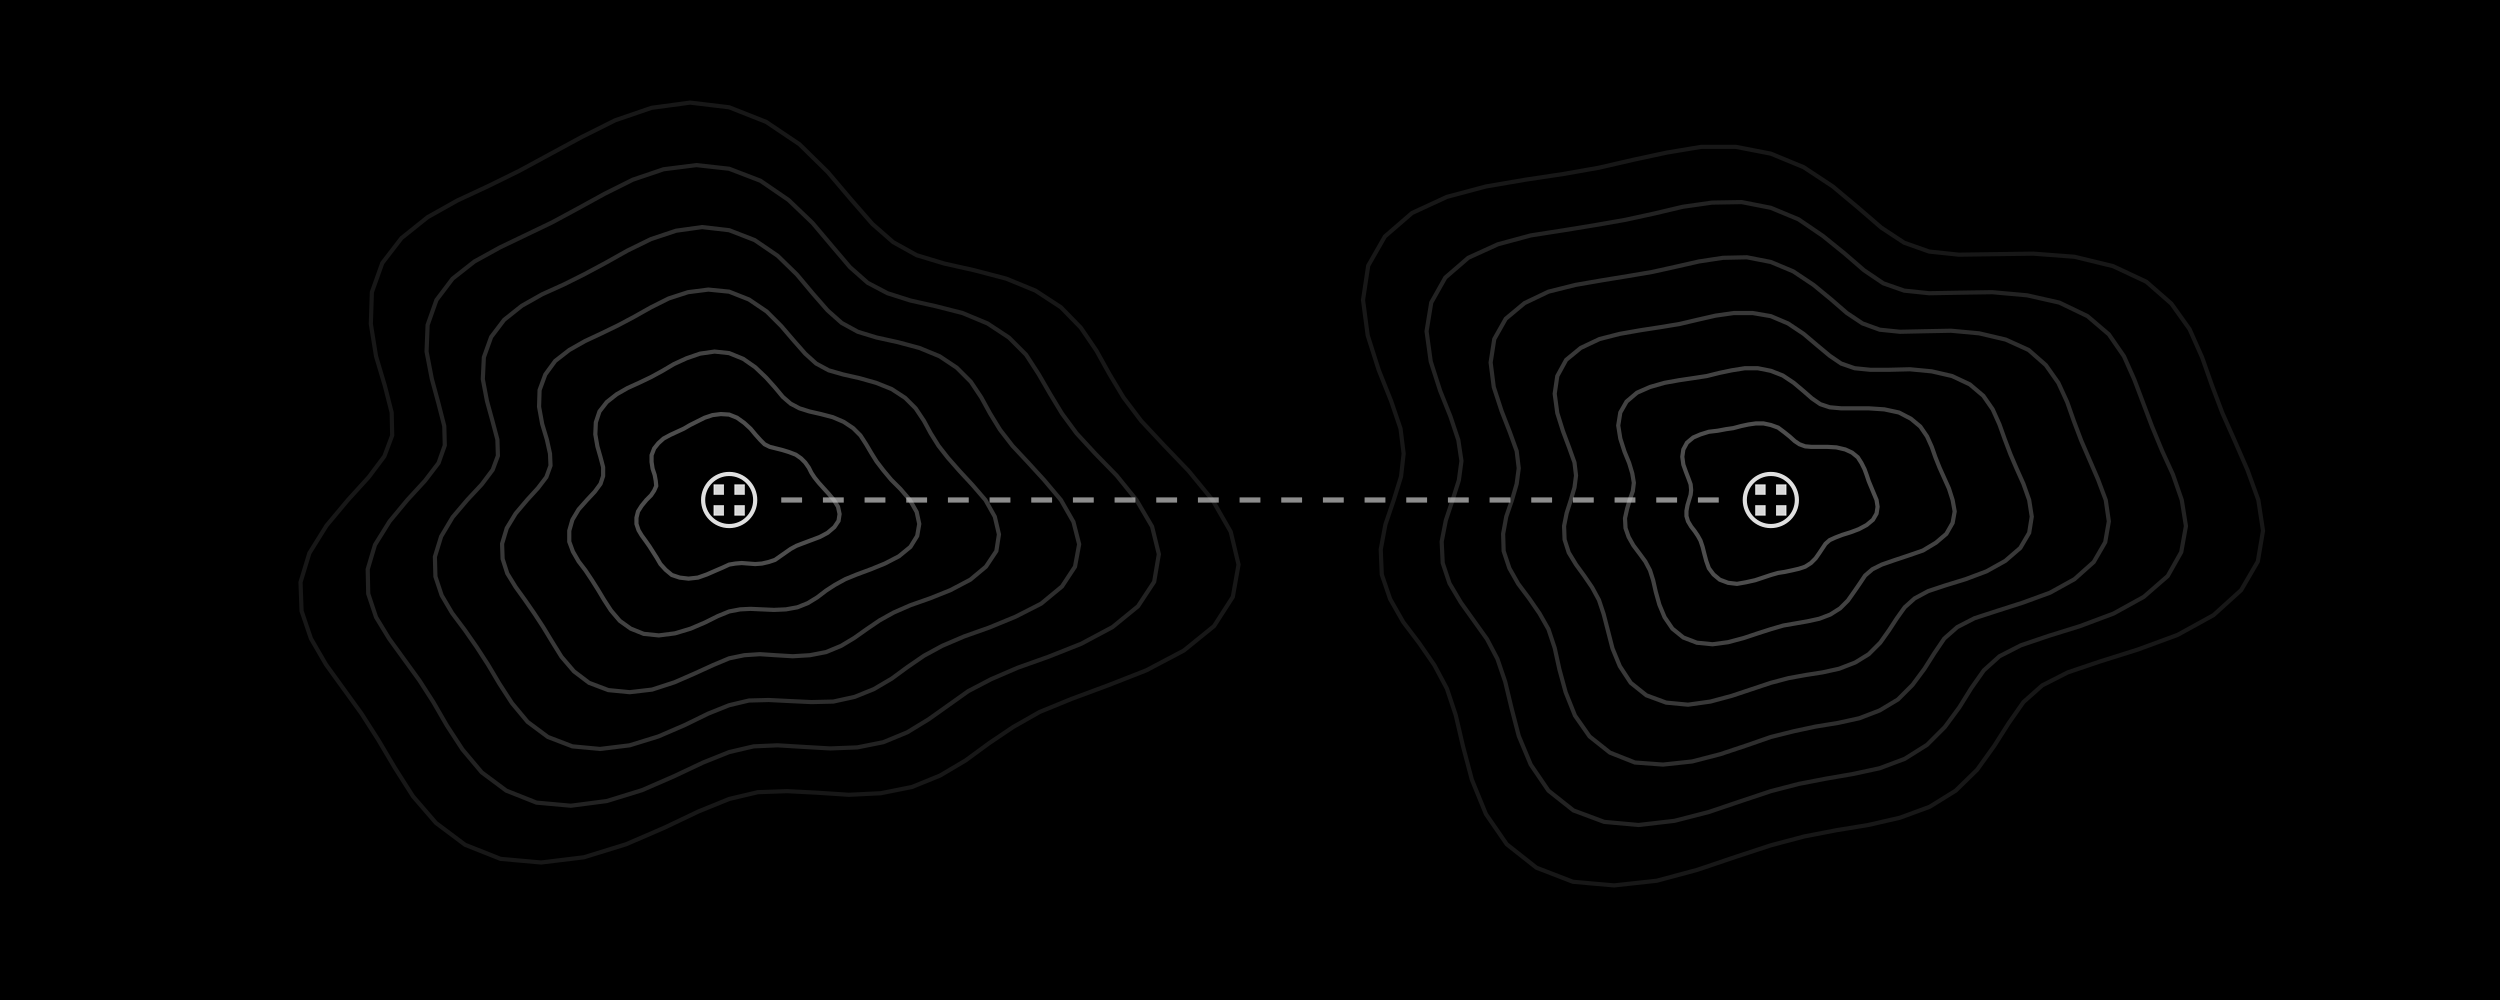
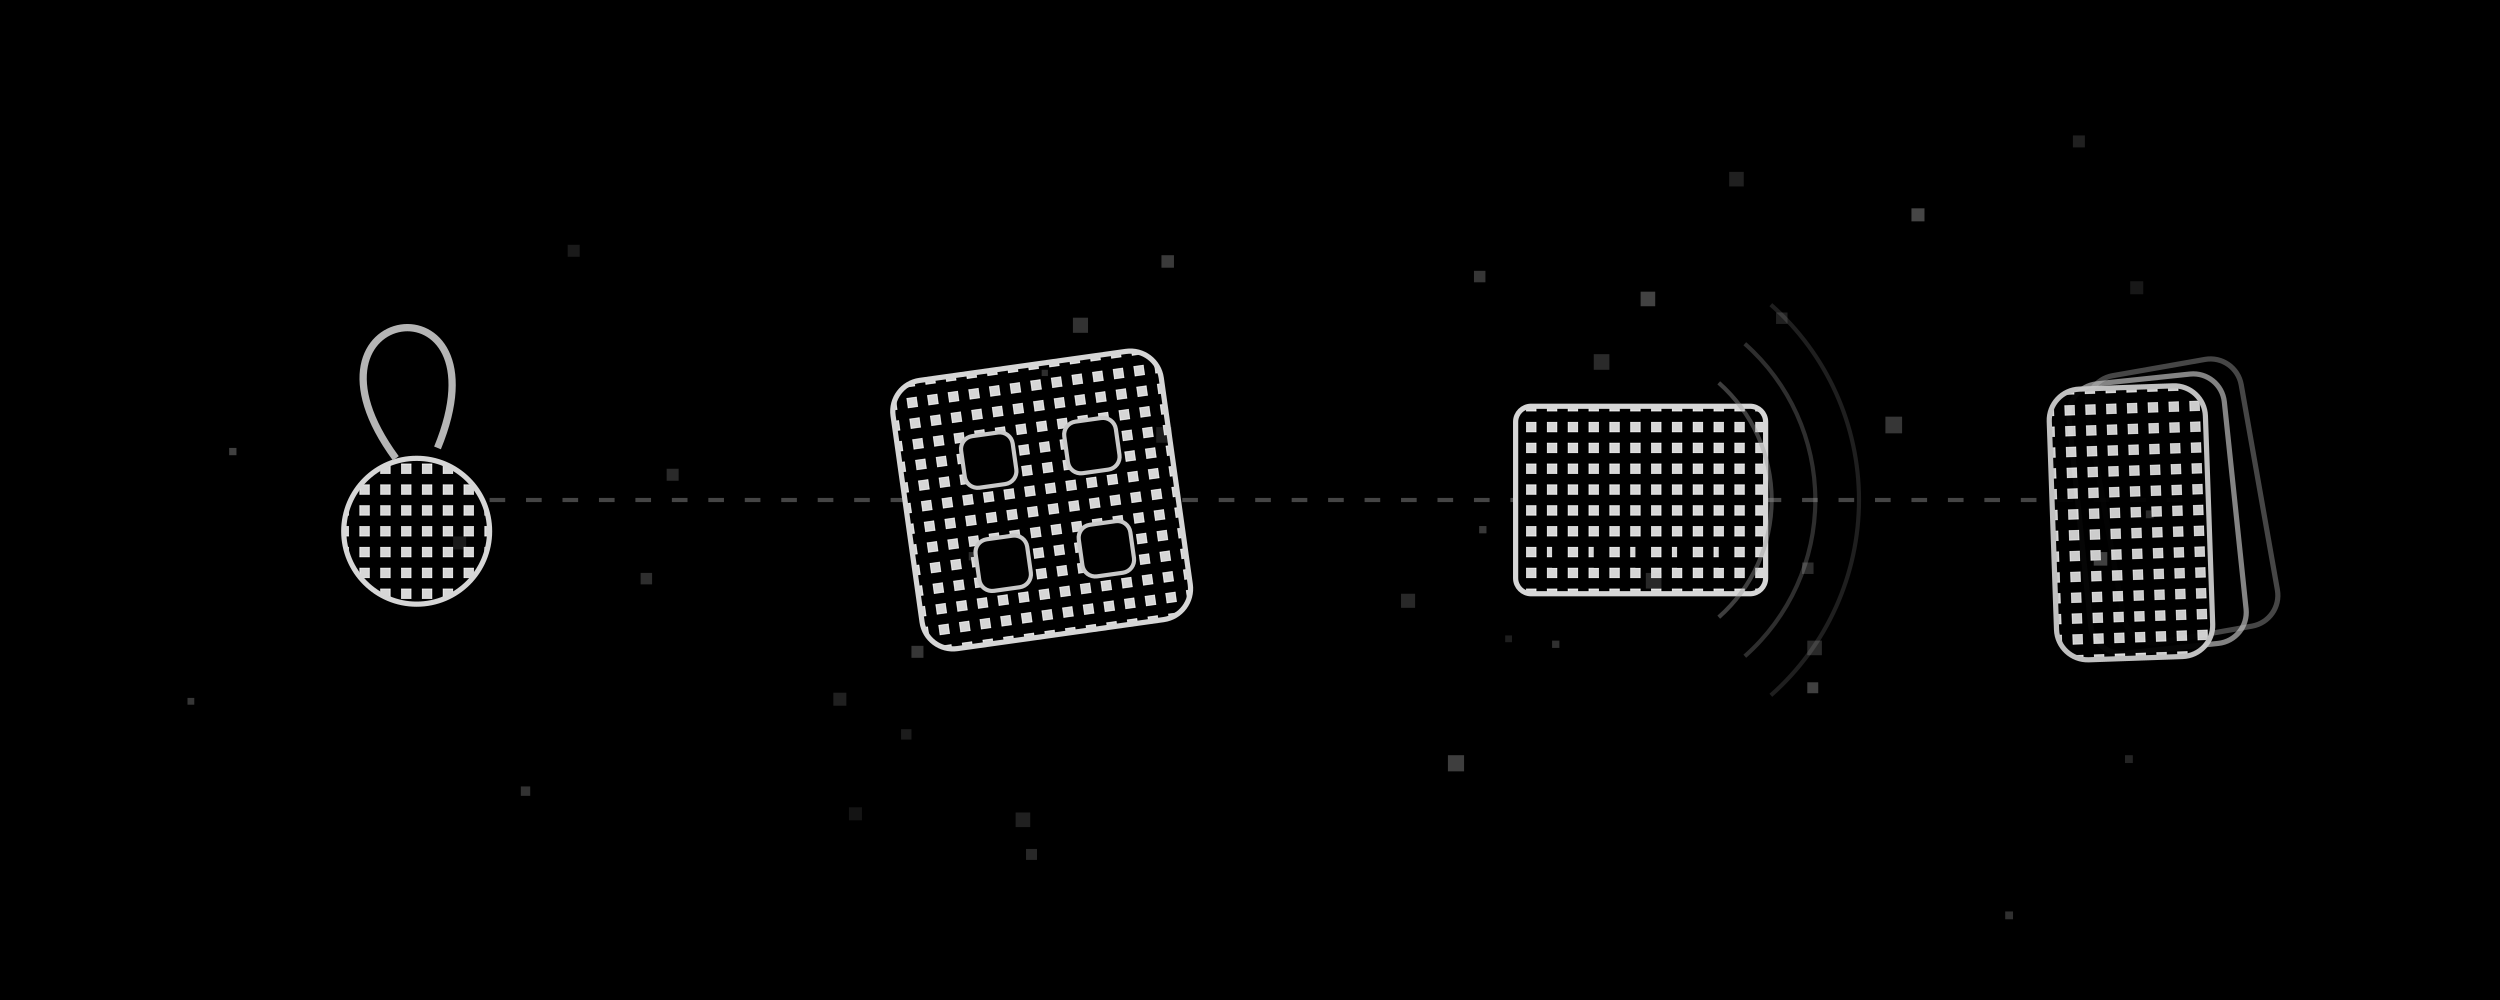
<svg xmlns="http://www.w3.org/2000/svg" width="480" height="192" viewBox="0 0 480 192">
  <defs>
    <pattern id="dh" width="4" height="4" patternUnits="userSpaceOnUse">
      <rect width="4" height="4" fill="#000" />
      <rect x="1" y="1" width="2" height="2" fill="#d6d6d6" />
    </pattern>
  </defs>
  <rect width="480" height="192" fill="#000" />
-   <path d="M160.1 96.0 L160.9 97.3 L161.2 98.7 L161.0 100.0 L160.2 101.2 L158.9 102.3 L157.4 103.1 L155.8 103.7 L154.2 104.3 L152.9 104.8 L151.8 105.4 L150.8 106.1 L149.8 106.8 L148.8 107.5 L147.6 107.9 L146.3 108.2 L145.0 108.3 L143.7 108.2 L142.4 108.1 L141.2 108.2 L140.0 108.4 L138.7 109.0 L137.3 109.6 L135.7 110.3 L134.0 110.9 L132.2 111.1 L130.5 110.9 L129.0 110.4 L127.8 109.4 L126.8 108.3 L126.1 107.1 L125.4 106.0 L124.7 104.9 L124.0 103.9 L123.2 102.8 L122.6 101.8 L122.2 100.6 L122.2 99.4 L122.5 98.2 L123.2 97.1 L124.1 96.0 L125.0 95.1 L125.6 94.2 L126.0 93.3 L125.9 92.3 L125.7 91.2 L125.3 90.0 L125.1 88.7 L125.1 87.4 L125.6 86.1 L126.4 85.1 L127.4 84.2 L128.7 83.5 L130.0 82.9 L131.3 82.3 L132.5 81.6 L133.9 80.9 L135.3 80.2 L136.8 79.7 L138.4 79.5 L140.0 79.6 L141.5 80.2 L142.9 81.2 L144.1 82.3 L145.1 83.5 L146.0 84.5 L146.8 85.3 L147.8 85.8 L149.0 86.1 L150.2 86.4 L151.5 86.8 L152.8 87.3 L153.8 88.0 L154.6 88.8 L155.3 89.8 L155.8 90.8 L156.4 91.7 L157.2 92.7 L158.1 93.7 L159.1 94.8 Z" fill="none" stroke="#9a9a9a" stroke-width="0.8" opacity="0.50" />
-   <path d="M174.7 96.0 L176.0 98.3 L176.5 100.6 L176.1 102.9 L174.8 105.0 L172.6 106.8 L169.9 108.2 L167.2 109.3 L164.5 110.3 L162.3 111.2 L160.3 112.3 L158.6 113.4 L156.9 114.7 L155.1 115.8 L153.1 116.6 L150.9 117.0 L148.6 117.1 L146.3 117.0 L144.1 116.9 L142.1 117.0 L140.0 117.4 L137.8 118.3 L135.4 119.5 L132.6 120.7 L129.6 121.6 L126.5 122.0 L123.6 121.7 L121.1 120.7 L119.0 119.2 L117.3 117.2 L116.0 115.2 L114.8 113.2 L113.6 111.3 L112.4 109.5 L111.1 107.8 L110.0 105.9 L109.3 104.0 L109.3 101.9 L109.9 99.8 L111.1 97.8 L112.7 96.0 L114.2 94.4 L115.3 92.9 L115.8 91.4 L115.8 89.7 L115.3 87.8 L114.7 85.7 L114.3 83.4 L114.4 81.1 L115.1 79.0 L116.5 77.2 L118.4 75.7 L120.5 74.5 L122.7 73.5 L125.0 72.4 L127.2 71.2 L129.4 69.9 L131.8 68.8 L134.4 67.9 L137.2 67.5 L140.0 67.8 L142.7 68.9 L145.0 70.5 L147.1 72.5 L148.8 74.4 L150.3 76.2 L151.8 77.5 L153.5 78.4 L155.4 79.0 L157.6 79.5 L159.9 80.1 L162.0 81.0 L163.8 82.2 L165.2 83.6 L166.3 85.3 L167.3 87.0 L168.3 88.6 L169.6 90.3 L171.1 92.1 L172.9 93.9 Z" fill="none" stroke="#9a9a9a" stroke-width="0.8" opacity="0.43" />
-   <path d="M189.2 96.0 L191.0 99.2 L191.8 102.6 L191.3 105.8 L189.3 108.8 L186.3 111.3 L182.5 113.3 L178.5 114.9 L174.8 116.2 L171.6 117.6 L168.9 119.1 L166.4 120.8 L164.0 122.5 L161.5 124.0 L158.6 125.2 L155.5 125.8 L152.2 126.0 L148.9 125.8 L145.9 125.6 L142.9 125.8 L140.0 126.4 L136.9 127.7 L133.4 129.3 L129.5 131.0 L125.2 132.4 L120.9 132.9 L116.8 132.5 L113.1 131.1 L110.2 128.9 L107.8 126.1 L106.0 123.2 L104.3 120.4 L102.6 117.8 L100.8 115.2 L99.0 112.7 L97.4 110.1 L96.5 107.3 L96.4 104.4 L97.3 101.4 L99.0 98.6 L101.2 96.0 L103.3 93.7 L104.9 91.6 L105.7 89.4 L105.6 87.1 L105.0 84.4 L104.1 81.4 L103.5 78.1 L103.6 74.9 L104.7 71.9 L106.6 69.3 L109.3 67.2 L112.3 65.5 L115.5 64.0 L118.6 62.5 L121.8 60.8 L125.0 59.0 L128.4 57.3 L132.1 56.1 L136.0 55.6 L140.0 56.0 L143.8 57.5 L147.2 59.8 L150.0 62.6 L152.4 65.4 L154.6 67.9 L156.7 69.8 L159.1 71.1 L161.9 71.9 L165.0 72.6 L168.2 73.5 L171.2 74.7 L173.8 76.4 L175.8 78.4 L177.4 80.8 L178.7 83.2 L180.2 85.6 L182.0 87.9 L184.2 90.4 L186.7 93.1 Z" fill="none" stroke="#9a9a9a" stroke-width="0.8" opacity="0.36" />
-   <path d="M203.7 96.0 L206.1 100.2 L207.2 104.5 L206.4 108.8 L203.9 112.6 L199.9 115.9 L195.0 118.4 L189.9 120.5 L185.1 122.2 L180.9 124.0 L177.4 125.9 L174.2 128.1 L171.2 130.3 L167.8 132.3 L164.1 133.8 L160.0 134.7 L155.8 134.8 L151.6 134.6 L147.6 134.4 L143.8 134.5 L140.0 135.4 L136.0 137.0 L131.5 139.2 L126.4 141.4 L120.9 143.1 L115.2 143.8 L109.9 143.3 L105.2 141.5 L101.3 138.6 L98.3 135.0 L95.9 131.3 L93.7 127.6 L91.5 124.2 L89.2 120.9 L86.8 117.7 L84.8 114.3 L83.6 110.7 L83.5 106.9 L84.7 103.0 L86.9 99.3 L89.7 96.0 L92.5 93.0 L94.6 90.2 L95.6 87.5 L95.5 84.4 L94.6 81.0 L93.5 77.0 L92.7 72.8 L92.9 68.6 L94.3 64.7 L96.8 61.4 L100.2 58.7 L104.1 56.5 L108.3 54.6 L112.3 52.6 L116.4 50.4 L120.5 48.1 L125.0 45.9 L129.8 44.3 L134.8 43.6 L140.0 44.2 L144.9 46.1 L149.3 49.1 L153.0 52.7 L156.1 56.4 L158.9 59.6 L161.6 62.0 L164.7 63.7 L168.3 64.8 L172.4 65.7 L176.5 66.8 L180.4 68.4 L183.7 70.6 L186.4 73.3 L188.4 76.3 L190.1 79.4 L192.0 82.5 L194.4 85.6 L197.3 88.7 L200.5 92.2 Z" fill="none" stroke="#9a9a9a" stroke-width="0.8" opacity="0.29" />
-   <path d="M218.2 96.0 L221.2 101.1 L222.5 106.4 L221.6 111.7 L218.5 116.4 L213.6 120.4 L207.6 123.6 L201.3 126.1 L195.4 128.2 L190.3 130.4 L185.9 132.7 L182.1 135.4 L178.3 138.1 L174.2 140.6 L169.6 142.5 L164.6 143.5 L159.4 143.7 L154.2 143.4 L149.3 143.1 L144.7 143.3 L140.0 144.4 L135.0 146.4 L129.5 149.0 L123.3 151.7 L116.5 153.8 L109.6 154.7 L103.0 154.1 L97.2 151.8 L92.5 148.3 L88.8 143.9 L85.8 139.3 L83.2 134.8 L80.5 130.6 L77.6 126.6 L74.7 122.6 L72.2 118.5 L70.7 114.0 L70.6 109.3 L72.0 104.6 L74.8 100.1 L78.2 96.0 L81.6 92.3 L84.2 88.9 L85.4 85.5 L85.3 81.8 L84.2 77.5 L82.9 72.7 L81.9 67.5 L82.1 62.4 L83.8 57.6 L86.9 53.5 L91.1 50.2 L96.0 47.5 L101.0 45.1 L106.0 42.7 L111.0 40.0 L116.1 37.2 L121.5 34.5 L127.4 32.5 L133.7 31.7 L140.0 32.4 L146.0 34.7 L151.4 38.4 L156.0 42.8 L159.8 47.3 L163.2 51.3 L166.6 54.3 L170.4 56.3 L174.8 57.7 L179.7 58.8 L184.8 60.1 L189.6 62.1 L193.7 64.8 L197.0 68.1 L199.4 71.8 L201.6 75.6 L203.9 79.4 L206.7 83.2 L210.3 87.1 L214.4 91.3 Z" fill="none" stroke="#9a9a9a" stroke-width="0.8" opacity="0.22" />
-   <path d="M232.8 96.0 L236.3 102.1 L237.8 108.4 L236.7 114.6 L233.1 120.2 L227.3 124.9 L220.1 128.7 L212.7 131.6 L205.7 134.2 L199.6 136.7 L194.5 139.6 L189.9 142.7 L185.4 146.0 L180.5 148.9 L175.1 151.1 L169.1 152.3 L163.0 152.6 L156.9 152.2 L151.1 151.9 L145.5 152.1 L140.0 153.4 L134.1 155.8 L127.6 158.9 L120.2 162.1 L112.1 164.6 L103.9 165.6 L96.1 164.9 L89.3 162.2 L83.7 158.0 L79.3 152.9 L75.8 147.4 L72.6 142.0 L69.4 137.0 L66.0 132.3 L62.6 127.6 L59.7 122.6 L57.9 117.3 L57.7 111.8 L59.4 106.2 L62.7 100.9 L66.8 96.0 L70.8 91.6 L73.8 87.6 L75.3 83.6 L75.2 79.2 L73.9 74.1 L72.2 68.4 L71.2 62.2 L71.4 56.1 L73.4 50.5 L77.1 45.7 L82.1 41.7 L87.8 38.5 L93.8 35.7 L99.7 32.8 L105.6 29.6 L111.7 26.3 L118.1 23.1 L125.1 20.7 L132.5 19.7 L140.0 20.6 L147.1 23.4 L153.5 27.7 L158.9 33.0 L163.4 38.3 L167.5 43.0 L171.5 46.5 L176.0 49.0 L181.3 50.6 L187.1 51.9 L193.2 53.5 L198.8 55.8 L203.7 59.0 L207.5 62.9 L210.5 67.3 L213.0 71.8 L215.7 76.3 L219.1 80.8 L223.4 85.4 L228.2 90.4 Z" fill="none" stroke="#9a9a9a" stroke-width="0.8" opacity="0.15" />
-   <circle cx="140" cy="96" r="5" fill="url(#dh)" stroke="#e0e0e0" stroke-width="0.8" />
-   <path d="M360.3 96.0 L360.5 97.3 L360.3 98.6 L359.6 99.8 L358.4 100.8 L356.9 101.6 L355.3 102.2 L353.7 102.7 L352.4 103.2 L351.3 103.7 L350.5 104.4 L349.9 105.3 L349.3 106.2 L348.6 107.2 L347.7 108.1 L346.6 108.8 L345.4 109.2 L344.1 109.5 L342.7 109.8 L341.4 110.0 L340.0 110.4 L338.5 110.9 L337.0 111.4 L335.2 111.8 L333.5 112.1 L331.8 111.9 L330.2 111.3 L329.0 110.3 L328.1 109.1 L327.6 107.7 L327.2 106.2 L326.9 105.0 L326.5 103.8 L326.0 102.9 L325.4 102.0 L324.7 101.1 L324.1 100.1 L323.8 99.1 L323.8 98.1 L324.0 97.0 L324.3 96.0 L324.6 95.0 L324.7 94.1 L324.6 93.0 L324.2 91.9 L323.7 90.6 L323.2 89.2 L323.0 87.7 L323.2 86.3 L323.9 85.0 L325.1 84.0 L326.5 83.4 L328.1 82.9 L329.8 82.7 L331.4 82.4 L332.8 82.2 L334.3 81.8 L335.7 81.5 L337.1 81.3 L338.6 81.3 L340.0 81.6 L341.4 82.1 L342.6 83.0 L343.6 83.8 L344.6 84.7 L345.5 85.3 L346.6 85.7 L347.8 85.8 L349.3 85.8 L350.9 85.8 L352.6 85.9 L354.3 86.3 L355.6 86.9 L356.7 87.8 L357.4 88.9 L358.0 90.1 L358.4 91.2 L358.8 92.4 L359.3 93.6 L359.8 94.8 Z" fill="none" stroke="#9a9a9a" stroke-width="0.8" opacity="0.50" />
-   <path d="M374.9 96.0 L375.3 98.2 L374.9 100.4 L373.7 102.5 L371.7 104.2 L369.2 105.7 L366.3 106.7 L363.6 107.6 L361.3 108.4 L359.5 109.3 L358.1 110.5 L357.1 112.0 L356.0 113.6 L354.8 115.3 L353.3 116.8 L351.4 118.0 L349.3 118.8 L347.0 119.3 L344.7 119.7 L342.4 120.1 L340.0 120.8 L337.5 121.6 L334.8 122.5 L331.8 123.3 L328.8 123.7 L325.8 123.4 L323.2 122.4 L321.1 120.7 L319.6 118.5 L318.6 116.1 L317.9 113.6 L317.4 111.4 L316.8 109.5 L315.9 107.8 L314.8 106.3 L313.6 104.7 L312.7 103.1 L312.1 101.4 L312.0 99.5 L312.4 97.7 L312.9 96.0 L313.5 94.3 L313.7 92.7 L313.4 90.9 L312.8 88.9 L311.9 86.7 L311.1 84.2 L310.7 81.7 L311.1 79.2 L312.3 77.1 L314.3 75.4 L316.8 74.3 L319.6 73.5 L322.4 73.0 L325.1 72.6 L327.7 72.2 L330.1 71.6 L332.5 71.1 L335.0 70.7 L337.5 70.7 L340.0 71.2 L342.3 72.1 L344.4 73.5 L346.3 75.1 L347.9 76.5 L349.5 77.6 L351.3 78.2 L353.5 78.4 L356.0 78.4 L358.8 78.4 L361.8 78.6 L364.6 79.2 L366.9 80.4 L368.7 81.9 L370.0 83.8 L370.9 85.8 L371.6 87.8 L372.4 89.8 L373.3 91.8 L374.2 93.8 Z" fill="none" stroke="#9a9a9a" stroke-width="0.8" opacity="0.43" />
-   <path d="M389.6 96.0 L390.1 99.2 L389.6 102.3 L387.9 105.2 L385.0 107.7 L381.4 109.7 L377.4 111.2 L373.5 112.4 L370.2 113.5 L367.6 114.9 L365.7 116.6 L364.2 118.7 L362.7 121.0 L361.0 123.4 L358.8 125.6 L356.2 127.2 L353.1 128.4 L349.9 129.1 L346.7 129.6 L343.4 130.2 L340.0 131.1 L336.4 132.3 L332.5 133.6 L328.4 134.7 L324.1 135.3 L319.9 134.9 L316.1 133.5 L313.1 131.1 L311.0 127.9 L309.6 124.5 L308.7 121.0 L307.9 117.9 L307.0 115.2 L305.7 112.8 L304.2 110.6 L302.6 108.4 L301.2 106.1 L300.4 103.6 L300.3 101.0 L300.8 98.5 L301.6 96.0 L302.3 93.6 L302.6 91.3 L302.3 88.8 L301.3 86.0 L300.1 82.8 L299.0 79.3 L298.5 75.6 L299.0 72.2 L300.7 69.1 L303.5 66.8 L307.1 65.1 L311.0 64.1 L315.0 63.4 L318.9 62.8 L322.5 62.2 L325.9 61.4 L329.4 60.6 L332.9 60.1 L336.5 60.1 L340.0 60.7 L343.3 62.1 L346.3 64.1 L348.9 66.3 L351.3 68.3 L353.5 69.8 L356.1 70.7 L359.1 71.0 L362.7 71.0 L366.7 70.9 L370.9 71.3 L374.8 72.2 L378.2 73.8 L380.8 76.0 L382.6 78.6 L383.9 81.5 L384.9 84.3 L386.0 87.2 L387.2 90.0 L388.5 92.9 Z" fill="none" stroke="#9a9a9a" stroke-width="0.8" opacity="0.36" />
-   <path d="M404.3 96.0 L404.9 100.1 L404.2 104.1 L402.0 107.9 L398.3 111.2 L393.6 113.8 L388.4 115.7 L383.4 117.3 L379.1 118.7 L375.8 120.4 L373.3 122.6 L371.4 125.4 L369.5 128.4 L367.2 131.5 L364.4 134.3 L360.9 136.4 L357.0 137.9 L352.9 138.8 L348.6 139.5 L344.4 140.4 L340.0 141.5 L335.4 143.1 L330.3 144.8 L324.9 146.2 L319.3 146.8 L313.9 146.4 L309.1 144.5 L305.2 141.4 L302.4 137.4 L300.6 132.9 L299.4 128.5 L298.5 124.4 L297.3 120.8 L295.6 117.8 L293.6 114.9 L291.5 112.1 L289.8 109.1 L288.7 105.8 L288.6 102.5 L289.2 99.2 L290.3 96.0 L291.2 92.9 L291.6 89.9 L291.2 86.6 L289.9 83.0 L288.3 78.9 L286.8 74.3 L286.2 69.6 L286.9 65.1 L289.1 61.2 L292.7 58.2 L297.3 56.0 L302.5 54.7 L307.7 53.8 L312.6 53.0 L317.3 52.2 L321.8 51.2 L326.2 50.2 L330.8 49.5 L335.4 49.4 L340.0 50.3 L344.3 52.1 L348.2 54.7 L351.6 57.5 L354.6 60.1 L357.6 62.1 L360.9 63.3 L364.8 63.7 L369.4 63.6 L374.6 63.5 L380.0 64.0 L385.1 65.2 L389.5 67.2 L392.8 70.1 L395.2 73.5 L396.9 77.2 L398.2 80.9 L399.6 84.6 L401.2 88.3 L402.8 92.0 Z" fill="none" stroke="#9a9a9a" stroke-width="0.8" opacity="0.29" />
-   <path d="M418.9 96.0 L419.7 101.0 L418.8 106.0 L416.2 110.6 L411.6 114.6 L405.8 117.8 L399.4 120.2 L393.3 122.1 L388.0 123.9 L383.9 126.0 L380.9 128.7 L378.5 132.1 L376.2 135.8 L373.4 139.6 L370.0 143.0 L365.7 145.7 L360.9 147.5 L355.8 148.6 L350.6 149.5 L345.4 150.5 L340.0 151.9 L334.3 153.8 L328.1 155.9 L321.5 157.6 L314.6 158.4 L308.0 157.8 L302.1 155.6 L297.3 151.8 L293.9 146.8 L291.6 141.3 L290.2 135.9 L289.0 130.9 L287.5 126.5 L285.5 122.7 L283.0 119.2 L280.5 115.7 L278.3 112.0 L277.0 108.1 L276.8 104.0 L277.6 99.9 L278.9 96.0 L280.1 92.2 L280.6 88.5 L280.0 84.5 L278.5 80.0 L276.5 75.0 L274.7 69.4 L273.9 63.6 L274.8 58.1 L277.5 53.3 L281.9 49.5 L287.6 46.9 L293.9 45.2 L300.3 44.2 L306.4 43.2 L312.1 42.2 L317.6 41.0 L323.1 39.7 L328.7 38.9 L334.4 38.8 L340.0 39.9 L345.3 42.1 L350.0 45.3 L354.2 48.7 L357.9 51.9 L361.6 54.4 L365.6 55.8 L370.4 56.3 L376.1 56.2 L382.5 56.1 L389.2 56.7 L395.4 58.1 L400.8 60.7 L404.9 64.2 L407.8 68.4 L409.8 72.9 L411.5 77.4 L413.2 81.9 L415.1 86.5 L417.2 91.1 Z" fill="none" stroke="#9a9a9a" stroke-width="0.8" opacity="0.22" />
-   <path d="M433.6 96.0 L434.5 101.9 L433.5 107.8 L430.3 113.3 L425.0 118.1 L418.1 121.9 L410.5 124.7 L403.2 127.0 L397.0 129.1 L392.1 131.6 L388.5 134.8 L385.7 138.8 L382.9 143.2 L379.6 147.8 L375.5 151.8 L370.5 154.9 L364.8 157.0 L358.7 158.4 L352.6 159.4 L346.4 160.6 L340.0 162.3 L333.3 164.5 L325.9 167.0 L318.1 169.1 L309.9 170.0 L302.0 169.3 L295.0 166.6 L289.3 162.1 L285.3 156.3 L282.6 149.7 L280.9 143.3 L279.5 137.3 L277.8 132.2 L275.4 127.7 L272.5 123.5 L269.4 119.4 L266.9 115.0 L265.3 110.3 L265.1 105.5 L266.0 100.7 L267.6 96.0 L269.0 91.5 L269.5 87.1 L268.9 82.3 L267.1 77.0 L264.7 71.0 L262.6 64.4 L261.7 57.6 L262.7 51.0 L265.9 45.4 L271.1 40.9 L277.8 37.8 L285.3 35.8 L292.9 34.5 L300.2 33.4 L307.0 32.2 L313.5 30.7 L320.0 29.3 L326.6 28.2 L333.3 28.2 L340.0 29.5 L346.3 32.1 L351.9 35.8 L356.8 39.9 L361.2 43.7 L365.6 46.6 L370.4 48.3 L376.1 48.9 L382.9 48.8 L390.4 48.7 L398.3 49.3 L405.7 51.1 L412.1 54.1 L416.9 58.3 L420.4 63.2 L422.8 68.6 L424.7 74.0 L426.7 79.3 L429.1 84.7 L431.5 90.2 Z" fill="none" stroke="#9a9a9a" stroke-width="0.8" opacity="0.15" />
-   <circle cx="340" cy="96" r="5" fill="url(#dh)" stroke="#e0e0e0" stroke-width="0.8" />
-   <line x1="150" y1="96" x2="330" y2="96" stroke="#c9c9c9" stroke-width="1" stroke-dasharray="4 4" opacity="0.7" />
+   <line x1="80" y1="96.0" x2="420" y2="96.0" stroke="#8a8a8a" stroke-width="0.8" stroke-dasharray="3 4" opacity="0.5" />
+   <circle cx="80" cy="102.0" r="14" fill="url(#dh)" stroke="#d6d6d6" stroke-width="1" />
+   <path d="M 76 88.0 C 54 58.0, 98 52.0, 84 86.0" fill="none" stroke="#b5b5b5" stroke-width="1.4" />
+   <g transform="translate(200 96.0) rotate(-8)">
+     <rect x="-26" y="-26" width="52" height="52" rx="6" fill="url(#dh)" stroke="#d6d6d6" stroke-width="1" />
+     <rect x="-14" y="-14" width="10" height="10" rx="2.5" fill="#000" stroke="#c9c9c9" stroke-width="0.8" />
+     <rect x="6" y="-14" width="10" height="10" rx="2.5" fill="#000" stroke="#c9c9c9" stroke-width="0.8" />
+     <rect x="-14" y="6" width="10" height="10" rx="2.5" fill="#000" stroke="#c9c9c9" stroke-width="0.8" />
+     <rect x="6" y="6" width="10" height="10" rx="2.5" fill="#000" stroke="#c9c9c9" stroke-width="0.8" />
+   </g>
+   <rect x="291" y="78.0" width="48" height="36" rx="3" fill="url(#dh)" stroke="#d6d6d6" stroke-width="1" />
+   <line x1="299" y1="104.0" x2="299" y2="109.0" stroke="#000" stroke-width="2" />
+   <line x1="307" y1="104.0" x2="307" y2="109.0" stroke="#000" stroke-width="2" />
+   <line x1="315" y1="104.0" x2="315" y2="109.0" stroke="#000" stroke-width="2" />
+   <line x1="323" y1="104.0" x2="323" y2="109.0" stroke="#000" stroke-width="2" />
+   <line x1="331" y1="104.0" x2="331" y2="109.0" stroke="#000" stroke-width="2" />
+   <path d="M 330.0 73.5 A 30 30 0 0 1 330.0 118.5" fill="none" stroke="#9a9a9a" stroke-width="0.8" opacity="0.40" />
+   <path d="M 335.0 66.0 A 40 40 0 0 1 335.0 126.0" fill="none" stroke="#9a9a9a" stroke-width="0.8" opacity="0.30" />
+   <path d="M 340.0 58.5 A 50 50 0 0 1 340.0 133.5" fill="none" stroke="#9a9a9a" stroke-width="0.8" opacity="0.20" />
+   <rect x="404" y="70.0" width="30" height="52" rx="6" fill="none" stroke="#c9c9c9" stroke-width="1" opacity="0.35" transform="rotate(-10 420 96.0)" />
+   <rect x="399" y="72.0" width="30" height="52" rx="6" fill="none" stroke="#c9c9c9" stroke-width="1" opacity="0.65" transform="rotate(-6 420 96.0)" />
+   <rect x="394" y="74.0" width="30" height="52" rx="6" fill="url(#dh)" stroke="#c9c9c9" stroke-width="1" opacity="0.95" transform="rotate(-2 420 96.0)" />
+   <rect x="385" y="175" width="1.5" height="1.5" fill="#c9c9c9" opacity="0.24" />
+   <rect x="289" y="122" width="1.3" height="1.3" fill="#c9c9c9" opacity="0.15" />
+   <rect x="408" y="145" width="1.5" height="1.5" fill="#c9c9c9" opacity="0.18" />
+   <rect x="100" y="151" width="1.8" height="1.8" fill="#c9c9c9" opacity="0.25" />
+   <rect x="341" y="60" width="2.2" height="2.2" fill="#c9c9c9" opacity="0.16" />
+   <rect x="315" y="56" width="2.8" height="2.8" fill="#c9c9c9" opacity="0.33" />
+   <rect x="173" y="140" width="2.0" height="2.0" fill="#c9c9c9" opacity="0.14" />
+   <rect x="284" y="101" width="1.4" height="1.4" fill="#c9c9c9" opacity="0.28" />
+   <rect x="346" y="108" width="2.2" height="2.2" fill="#c9c9c9" opacity="0.22" />
+   <rect x="44" y="86" width="1.4" height="1.4" fill="#c9c9c9" opacity="0.32" />
+   <rect x="398" y="26" width="2.3" height="2.3" fill="#c9c9c9" opacity="0.16" />
+   <rect x="362" y="80" width="3.2" height="3.2" fill="#c9c9c9" opacity="0.27" />
+   <rect x="412" y="98" width="1.5" height="1.5" fill="#c9c9c9" opacity="0.22" />
+   <rect x="123" y="110" width="2.2" height="2.2" fill="#c9c9c9" opacity="0.23" />
+   <rect x="222" y="82" width="3.0" height="3.0" fill="#c9c9c9" opacity="0.14" />
+   <rect x="298" y="123" width="1.4" height="1.4" fill="#c9c9c9" opacity="0.24" />
+   <rect x="160" y="133" width="2.5" height="2.5" fill="#c9c9c9" opacity="0.16" />
+   <rect x="206" y="61" width="2.9" height="2.9" fill="#c9c9c9" opacity="0.25" />
+   <rect x="402" y="106" width="2.6" height="2.6" fill="#c9c9c9" opacity="0.32" />
+   <rect x="367" y="40" width="2.5" height="2.5" fill="#c9c9c9" opacity="0.35" />
+   <rect x="175" y="124" width="2.3" height="2.3" fill="#c9c9c9" opacity="0.27" />
+   <rect x="163" y="155" width="2.5" height="2.5" fill="#c9c9c9" opacity="0.10" />
+   <rect x="186" y="106" width="1.6" height="1.6" fill="#c9c9c9" opacity="0.22" />
+   <rect x="409" y="54" width="2.5" height="2.5" fill="#c9c9c9" opacity="0.12" />
+   <rect x="283" y="52" width="2.2" height="2.2" fill="#c9c9c9" opacity="0.27" />
+   <rect x="316" y="110" width="3.0" height="3.0" fill="#c9c9c9" opacity="0.20" />
+   <rect x="347" y="123" width="2.8" height="2.8" fill="#c9c9c9" opacity="0.21" />
+   <rect x="200" y="71" width="1.2" height="1.2" fill="#c9c9c9" opacity="0.23" />
+   <rect x="197" y="163" width="2.1" height="2.1" fill="#c9c9c9" opacity="0.20" />
+   <rect x="269" y="114" width="2.7" height="2.7" fill="#c9c9c9" opacity="0.20" />
+   <rect x="195" y="156" width="2.8" height="2.8" fill="#c9c9c9" opacity="0.16" />
+   <rect x="109" y="47" width="2.3" height="2.3" fill="#c9c9c9" opacity="0.13" />
+   <rect x="36" y="134" width="1.3" height="1.3" fill="#c9c9c9" opacity="0.27" />
+   <rect x="128" y="90" width="2.3" height="2.3" fill="#c9c9c9" opacity="0.21" />
+   <rect x="332" y="33" width="2.8" height="2.8" fill="#c9c9c9" opacity="0.16" />
+   <rect x="347" y="131" width="2.1" height="2.1" fill="#c9c9c9" opacity="0.32" />
+   <rect x="278" y="145" width="3.1" height="3.1" fill="#c9c9c9" opacity="0.31" />
+   <rect x="306" y="68" width="3.0" height="3.0" fill="#c9c9c9" opacity="0.21" />
+   <rect x="223" y="49" width="2.4" height="2.4" fill="#c9c9c9" opacity="0.29" />
+   <rect x="87" y="103" width="2.5" height="2.5" fill="#c9c9c9" opacity="0.13" />
</svg>
